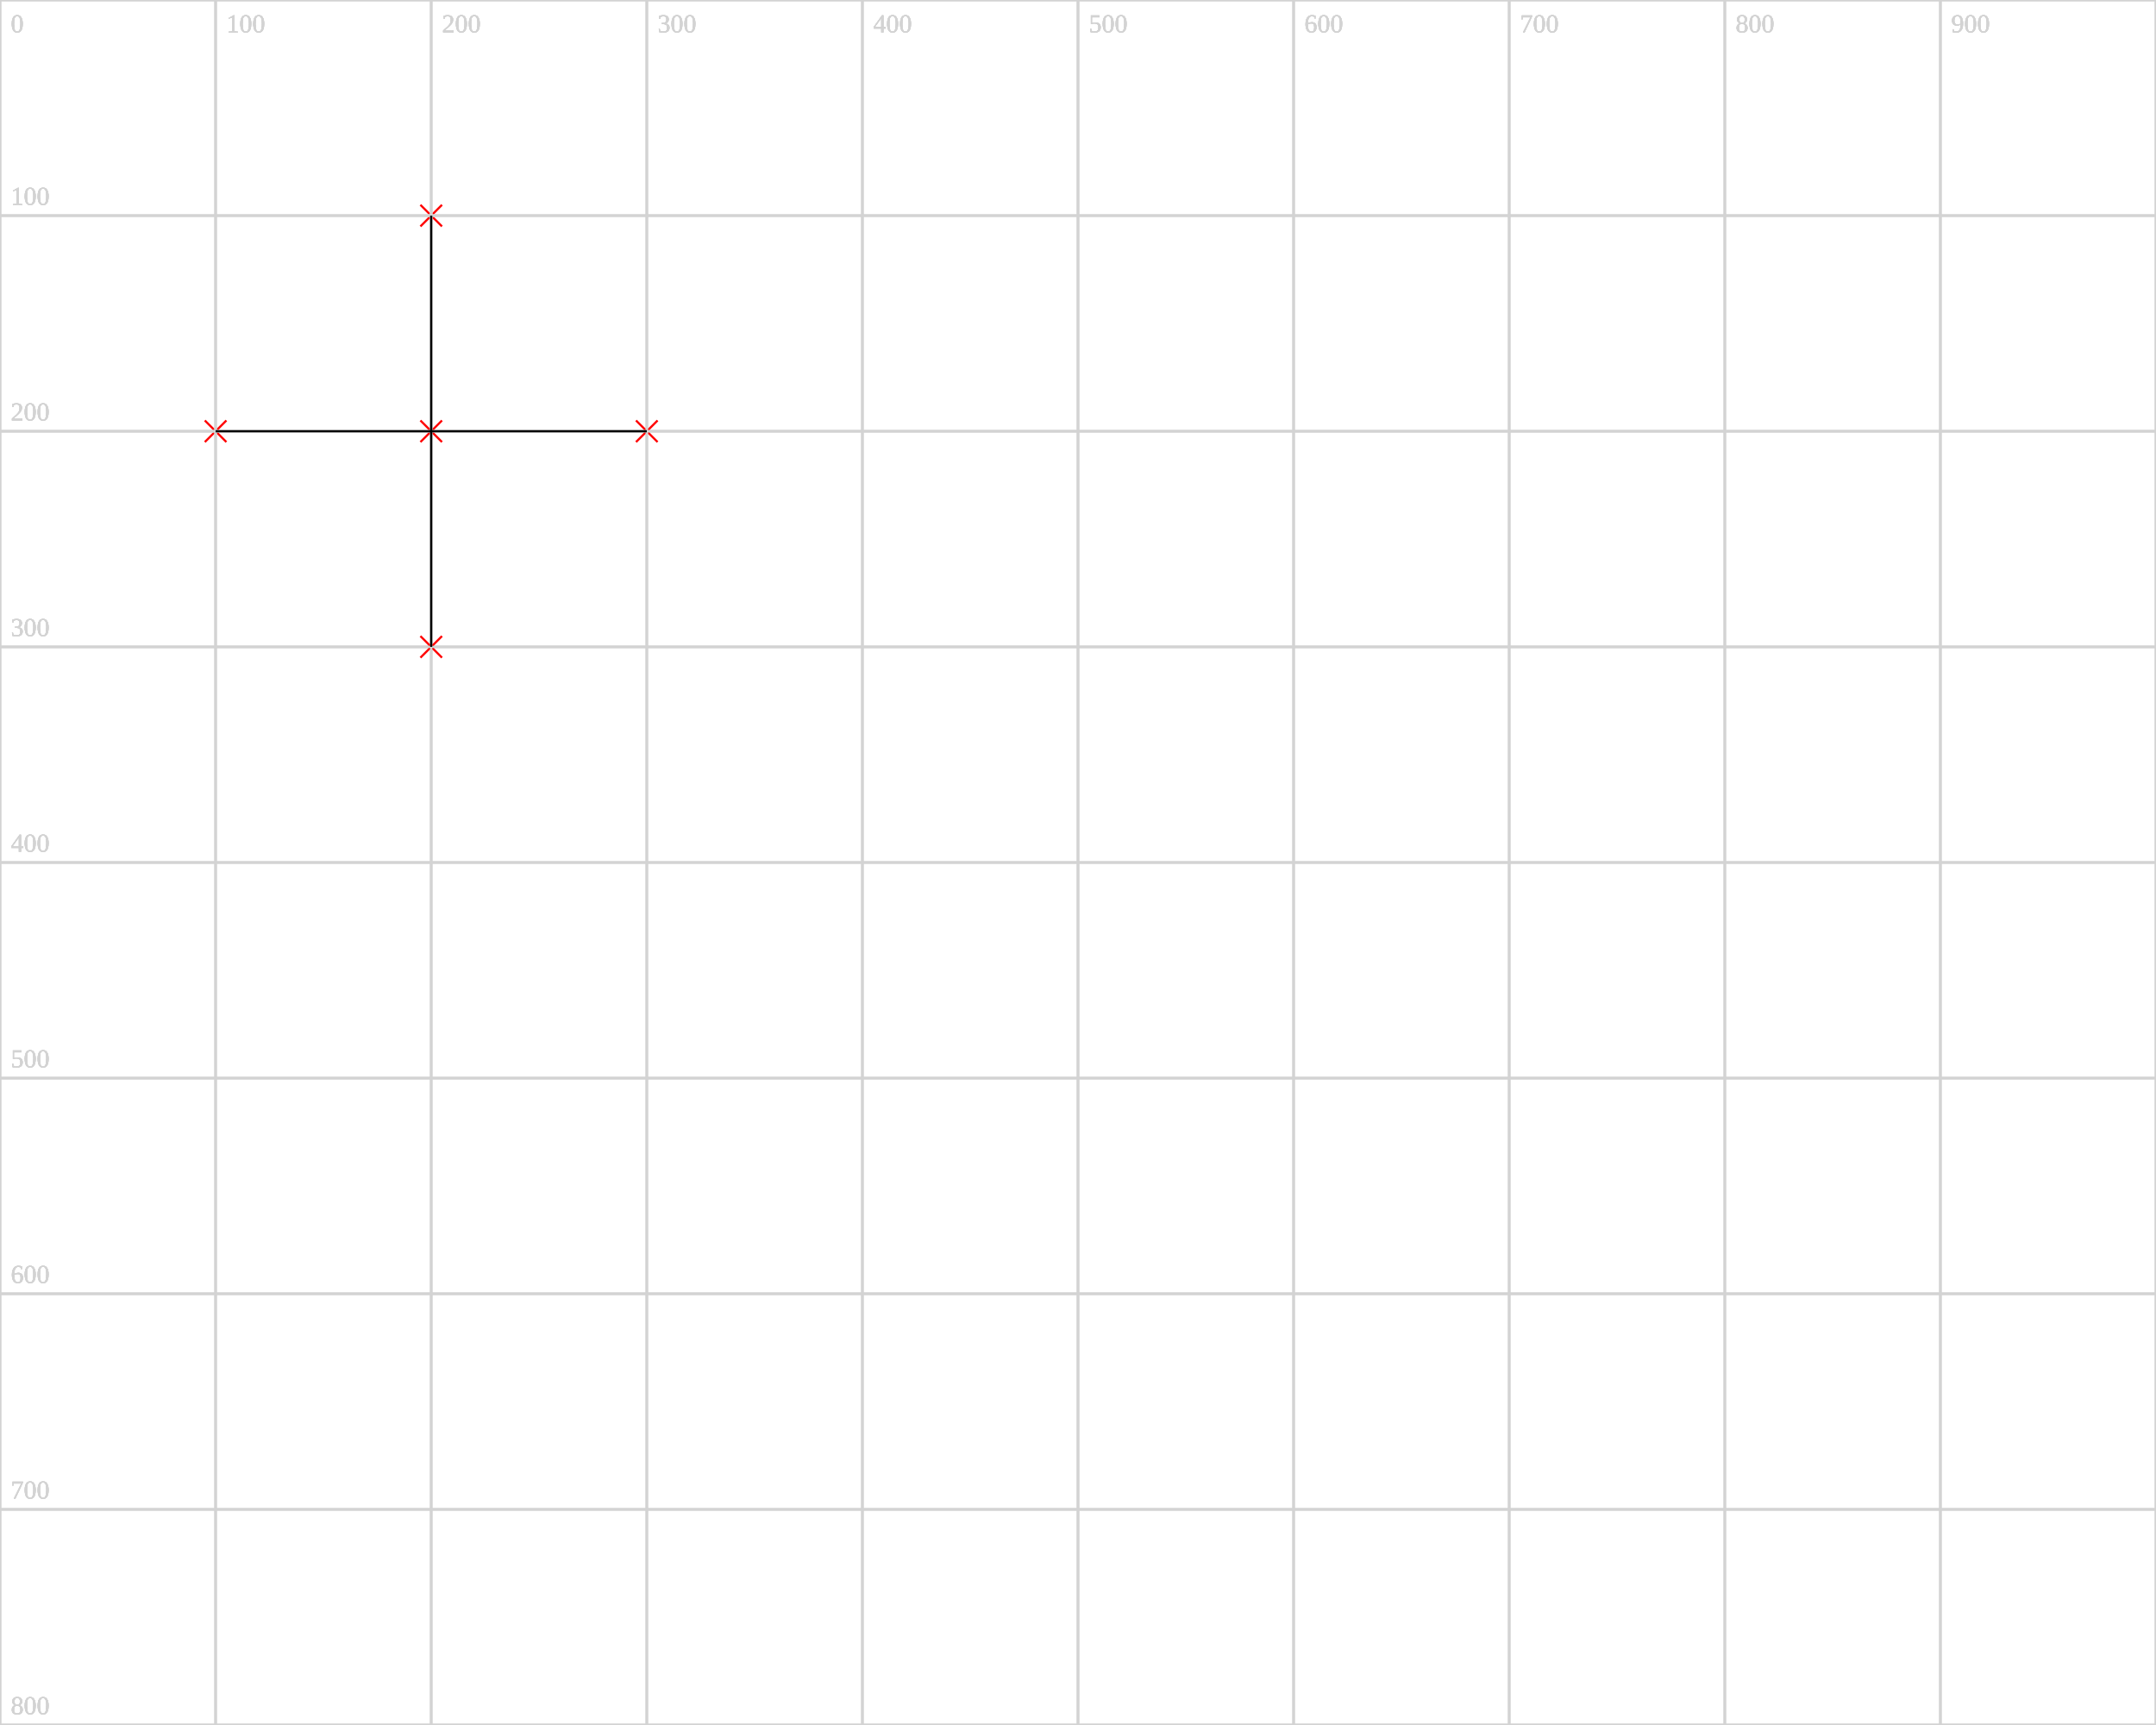
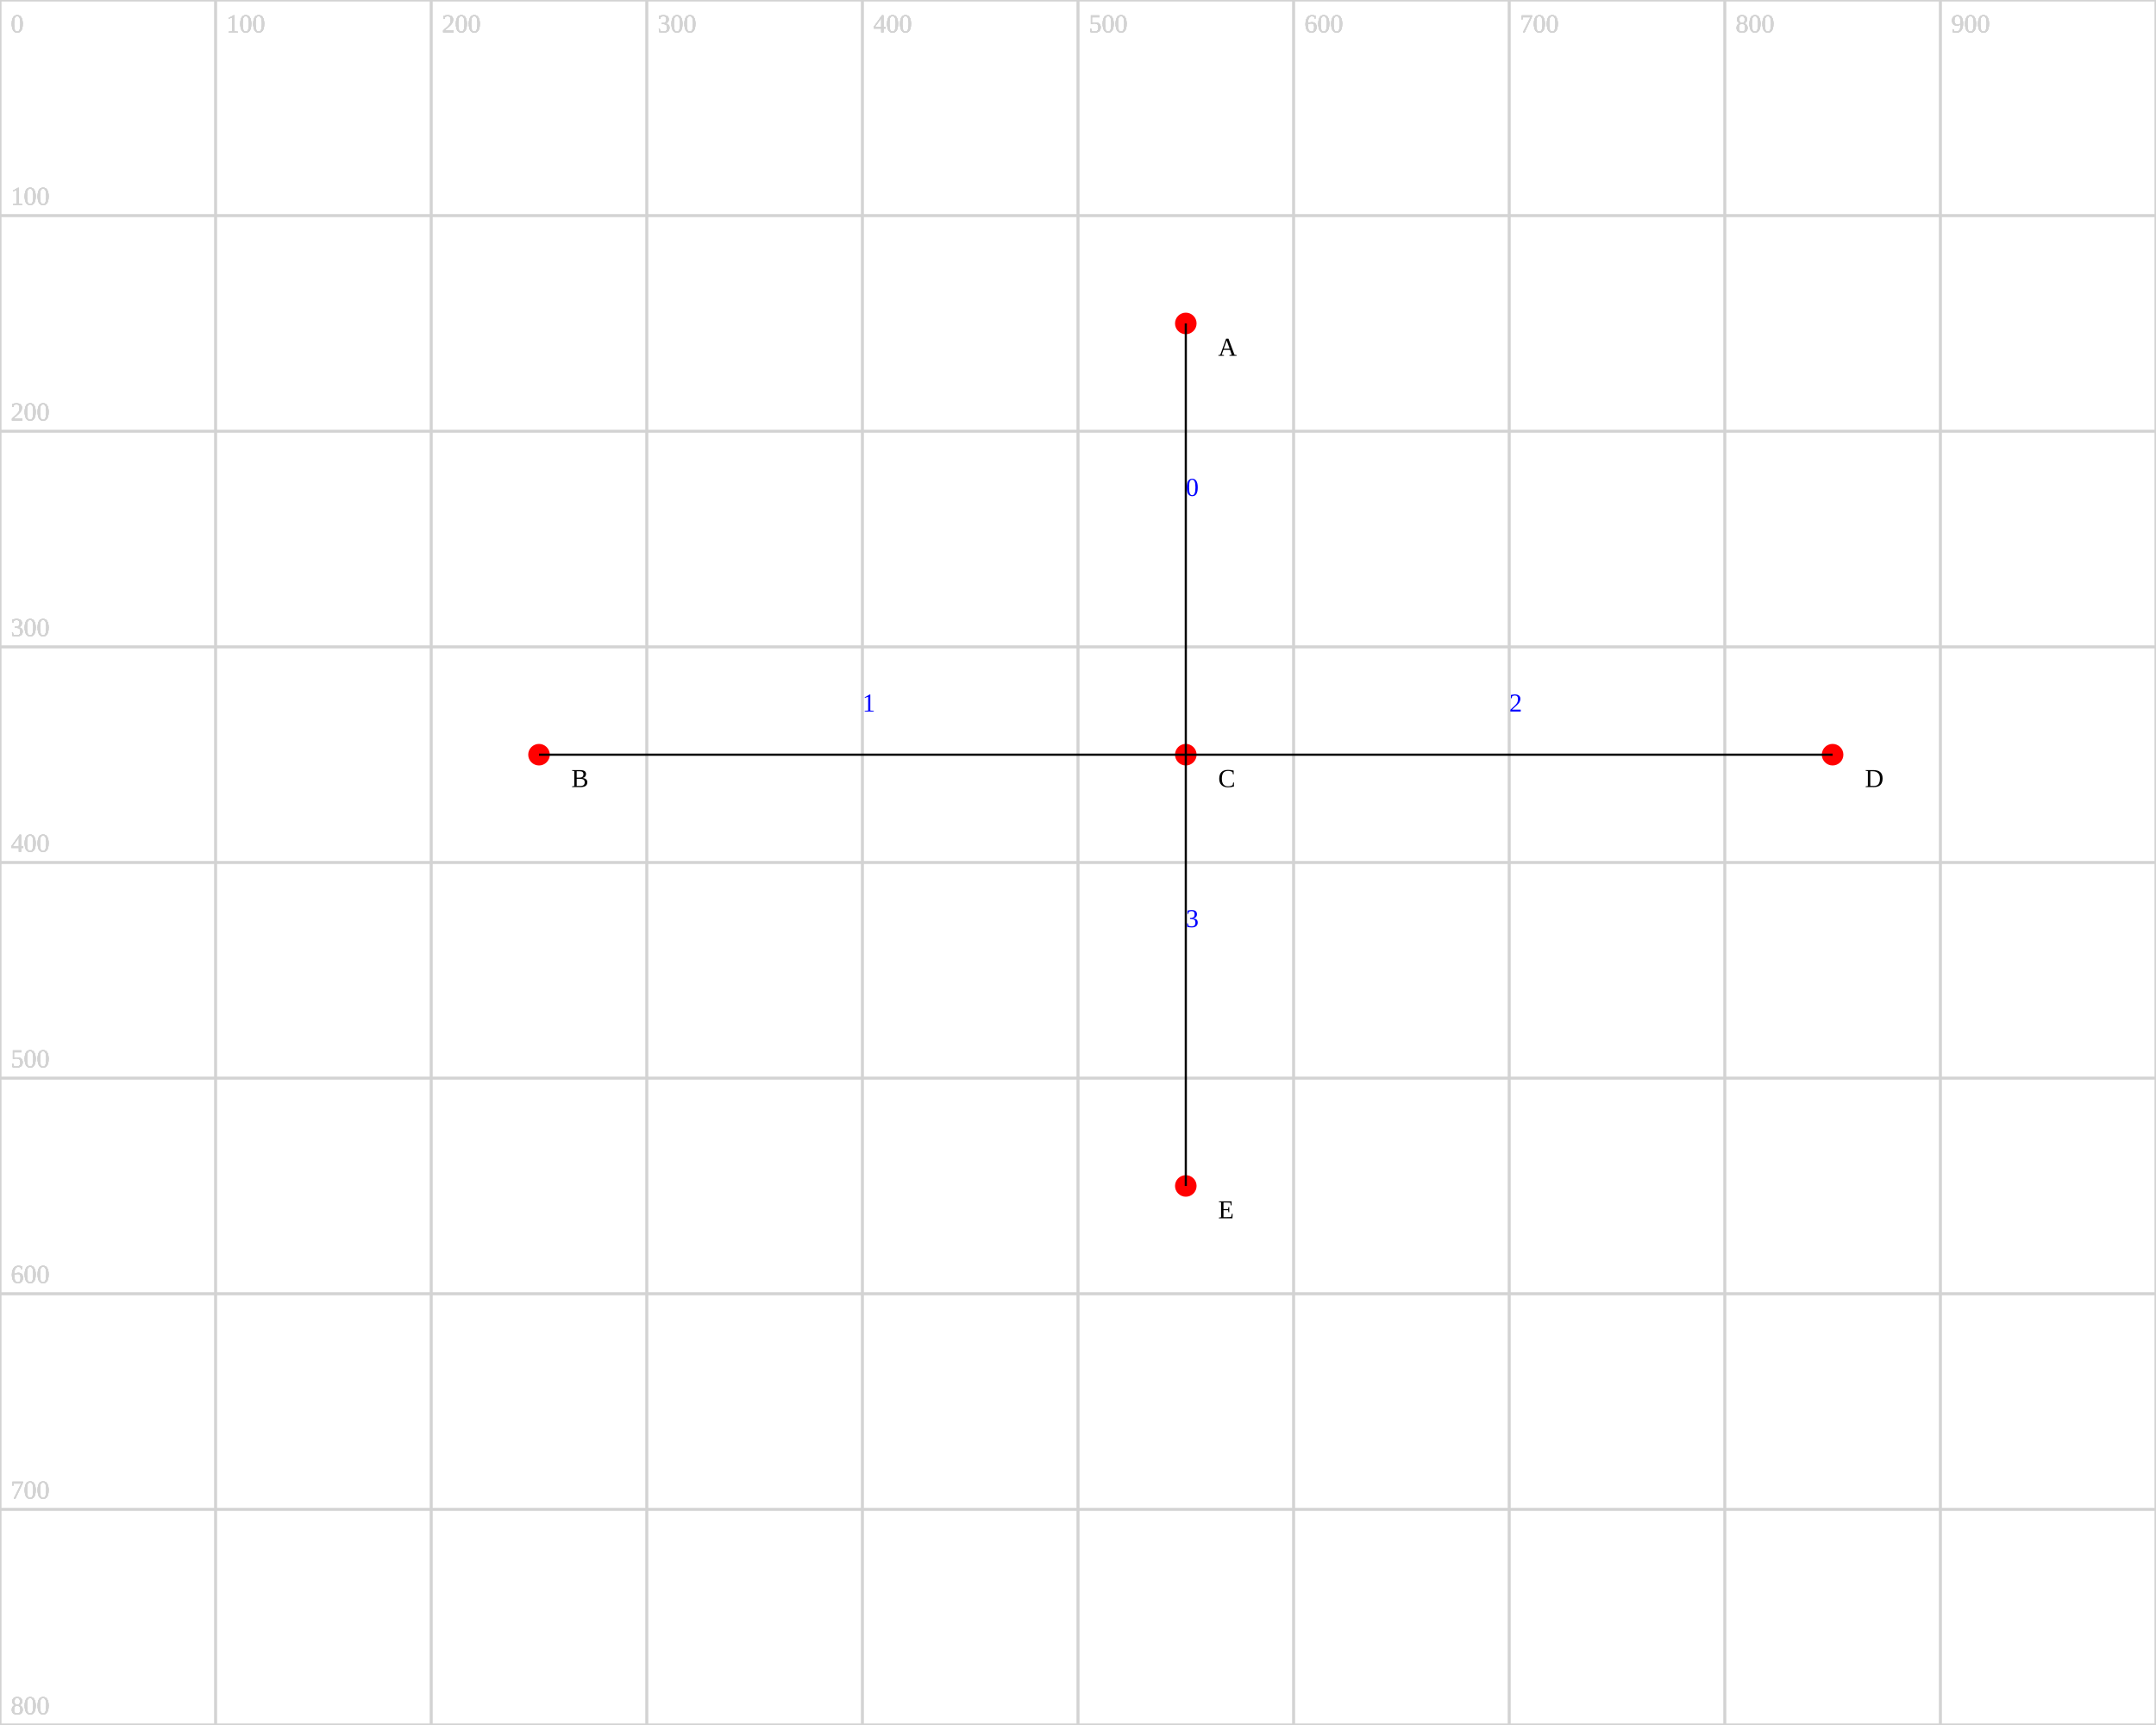
<svg xmlns="http://www.w3.org/2000/svg" version="1.1" width="1000" height="800">
-   <line x1="195" y1="95" x2="205" y2="105" stroke="red" />
-   <line x1="195" y1="105" x2="205" y2="95" stroke="red" />
-   <line x1="0" y1="0" x2="1000" y2="0" stroke="lightgrey" />
-   <text x="5" y="-5" fill="lightgrey">0</text>
-   <line x1="0" y1="100" x2="1000" y2="100" stroke="lightgrey" />
-   <text x="5" y="95" fill="lightgrey">100</text>
-   <line x1="0" y1="200" x2="1000" y2="200" stroke="lightgrey" />
-   <text x="5" y="195" fill="lightgrey">200</text>
-   <line x1="0" y1="300" x2="1000" y2="300" stroke="lightgrey" />
-   <text x="5" y="295" fill="lightgrey">300</text>
-   <line x1="0" y1="400" x2="1000" y2="400" stroke="lightgrey" />
-   <text x="5" y="395" fill="lightgrey">400</text>
-   <line x1="0" y1="500" x2="1000" y2="500" stroke="lightgrey" />
-   <text x="5" y="495" fill="lightgrey">500</text>
-   <line x1="0" y1="600" x2="1000" y2="600" stroke="lightgrey" />
-   <text x="5" y="595" fill="lightgrey">600</text>
-   <line x1="0" y1="700" x2="1000" y2="700" stroke="lightgrey" />
-   <text x="5" y="695" fill="lightgrey">700</text>
-   <line x1="0" y1="800" x2="1000" y2="800" stroke="lightgrey" />
-   <text x="5" y="795" fill="lightgrey">800</text>
-   <line x1="0" y1="0" x2="0" y2="800" stroke="lightgrey" />
-   <text x="5" y="15" fill="lightgrey">0</text>
-   <line x1="100" y1="0" x2="100" y2="800" stroke="lightgrey" />
-   <text x="105" y="15" fill="lightgrey">100</text>
-   <line x1="200" y1="0" x2="200" y2="800" stroke="lightgrey" />
-   <text x="205" y="15" fill="lightgrey">200</text>
-   <line x1="300" y1="0" x2="300" y2="800" stroke="lightgrey" />
-   <text x="305" y="15" fill="lightgrey">300</text>
-   <line x1="400" y1="0" x2="400" y2="800" stroke="lightgrey" />
-   <text x="405" y="15" fill="lightgrey">400</text>
-   <line x1="500" y1="0" x2="500" y2="800" stroke="lightgrey" />
-   <text x="505" y="15" fill="lightgrey">500</text>
-   <line x1="600" y1="0" x2="600" y2="800" stroke="lightgrey" />
-   <text x="605" y="15" fill="lightgrey">600</text>
-   <line x1="700" y1="0" x2="700" y2="800" stroke="lightgrey" />
-   <text x="705" y="15" fill="lightgrey">700</text>
-   <line x1="800" y1="0" x2="800" y2="800" stroke="lightgrey" />
-   <text x="805" y="15" fill="lightgrey">800</text>
-   <line x1="900" y1="0" x2="900" y2="800" stroke="lightgrey" />
-   <text x="905" y="15" fill="lightgrey">900</text>
-   <line x1="1000" y1="0" x2="1000" y2="800" stroke="lightgrey" />
-   <text x="1005" y="15" fill="lightgrey">1000</text>
-   <line x1="95" y1="195" x2="105" y2="205" stroke="red" />
-   <line x1="95" y1="205" x2="105" y2="195" stroke="red" />
-   <line x1="0" y1="0" x2="1000" y2="0" stroke="lightgrey" />
-   <text x="5" y="-5" fill="lightgrey">0</text>
-   <line x1="0" y1="100" x2="1000" y2="100" stroke="lightgrey" />
-   <text x="5" y="95" fill="lightgrey">100</text>
-   <line x1="0" y1="200" x2="1000" y2="200" stroke="lightgrey" />
-   <text x="5" y="195" fill="lightgrey">200</text>
-   <line x1="0" y1="300" x2="1000" y2="300" stroke="lightgrey" />
-   <text x="5" y="295" fill="lightgrey">300</text>
-   <line x1="0" y1="400" x2="1000" y2="400" stroke="lightgrey" />
-   <text x="5" y="395" fill="lightgrey">400</text>
-   <line x1="0" y1="500" x2="1000" y2="500" stroke="lightgrey" />
-   <text x="5" y="495" fill="lightgrey">500</text>
-   <line x1="0" y1="600" x2="1000" y2="600" stroke="lightgrey" />
-   <text x="5" y="595" fill="lightgrey">600</text>
-   <line x1="0" y1="700" x2="1000" y2="700" stroke="lightgrey" />
-   <text x="5" y="695" fill="lightgrey">700</text>
-   <line x1="0" y1="800" x2="1000" y2="800" stroke="lightgrey" />
-   <text x="5" y="795" fill="lightgrey">800</text>
-   <line x1="0" y1="0" x2="0" y2="800" stroke="lightgrey" />
-   <text x="5" y="15" fill="lightgrey">0</text>
-   <line x1="100" y1="0" x2="100" y2="800" stroke="lightgrey" />
-   <text x="105" y="15" fill="lightgrey">100</text>
-   <line x1="200" y1="0" x2="200" y2="800" stroke="lightgrey" />
-   <text x="205" y="15" fill="lightgrey">200</text>
-   <line x1="300" y1="0" x2="300" y2="800" stroke="lightgrey" />
-   <text x="305" y="15" fill="lightgrey">300</text>
-   <line x1="400" y1="0" x2="400" y2="800" stroke="lightgrey" />
-   <text x="405" y="15" fill="lightgrey">400</text>
-   <line x1="500" y1="0" x2="500" y2="800" stroke="lightgrey" />
-   <text x="505" y="15" fill="lightgrey">500</text>
-   <line x1="600" y1="0" x2="600" y2="800" stroke="lightgrey" />
-   <text x="605" y="15" fill="lightgrey">600</text>
-   <line x1="700" y1="0" x2="700" y2="800" stroke="lightgrey" />
-   <text x="705" y="15" fill="lightgrey">700</text>
-   <line x1="800" y1="0" x2="800" y2="800" stroke="lightgrey" />
-   <text x="805" y="15" fill="lightgrey">800</text>
-   <line x1="900" y1="0" x2="900" y2="800" stroke="lightgrey" />
-   <text x="905" y="15" fill="lightgrey">900</text>
-   <line x1="1000" y1="0" x2="1000" y2="800" stroke="lightgrey" />
-   <text x="1005" y="15" fill="lightgrey">1000</text>
-   <line x1="195" y1="195" x2="205" y2="205" stroke="red" />
-   <line x1="195" y1="205" x2="205" y2="195" stroke="red" />
-   <line x1="0" y1="0" x2="1000" y2="0" stroke="lightgrey" />
-   <text x="5" y="-5" fill="lightgrey">0</text>
-   <line x1="0" y1="100" x2="1000" y2="100" stroke="lightgrey" />
-   <text x="5" y="95" fill="lightgrey">100</text>
-   <line x1="0" y1="200" x2="1000" y2="200" stroke="lightgrey" />
-   <text x="5" y="195" fill="lightgrey">200</text>
-   <line x1="0" y1="300" x2="1000" y2="300" stroke="lightgrey" />
-   <text x="5" y="295" fill="lightgrey">300</text>
-   <line x1="0" y1="400" x2="1000" y2="400" stroke="lightgrey" />
-   <text x="5" y="395" fill="lightgrey">400</text>
-   <line x1="0" y1="500" x2="1000" y2="500" stroke="lightgrey" />
-   <text x="5" y="495" fill="lightgrey">500</text>
-   <line x1="0" y1="600" x2="1000" y2="600" stroke="lightgrey" />
-   <text x="5" y="595" fill="lightgrey">600</text>
-   <line x1="0" y1="700" x2="1000" y2="700" stroke="lightgrey" />
-   <text x="5" y="695" fill="lightgrey">700</text>
-   <line x1="0" y1="800" x2="1000" y2="800" stroke="lightgrey" />
-   <text x="5" y="795" fill="lightgrey">800</text>
-   <line x1="0" y1="0" x2="0" y2="800" stroke="lightgrey" />
-   <text x="5" y="15" fill="lightgrey">0</text>
-   <line x1="100" y1="0" x2="100" y2="800" stroke="lightgrey" />
-   <text x="105" y="15" fill="lightgrey">100</text>
-   <line x1="200" y1="0" x2="200" y2="800" stroke="lightgrey" />
-   <text x="205" y="15" fill="lightgrey">200</text>
-   <line x1="300" y1="0" x2="300" y2="800" stroke="lightgrey" />
-   <text x="305" y="15" fill="lightgrey">300</text>
-   <line x1="400" y1="0" x2="400" y2="800" stroke="lightgrey" />
-   <text x="405" y="15" fill="lightgrey">400</text>
-   <line x1="500" y1="0" x2="500" y2="800" stroke="lightgrey" />
-   <text x="505" y="15" fill="lightgrey">500</text>
-   <line x1="600" y1="0" x2="600" y2="800" stroke="lightgrey" />
-   <text x="605" y="15" fill="lightgrey">600</text>
-   <line x1="700" y1="0" x2="700" y2="800" stroke="lightgrey" />
-   <text x="705" y="15" fill="lightgrey">700</text>
-   <line x1="800" y1="0" x2="800" y2="800" stroke="lightgrey" />
-   <text x="805" y="15" fill="lightgrey">800</text>
-   <line x1="900" y1="0" x2="900" y2="800" stroke="lightgrey" />
-   <text x="905" y="15" fill="lightgrey">900</text>
-   <line x1="1000" y1="0" x2="1000" y2="800" stroke="lightgrey" />
-   <text x="1005" y="15" fill="lightgrey">1000</text>
-   <line x1="295" y1="195" x2="305" y2="205" stroke="red" />
-   <line x1="295" y1="205" x2="305" y2="195" stroke="red" />
-   <line x1="0" y1="0" x2="1000" y2="0" stroke="lightgrey" />
-   <text x="5" y="-5" fill="lightgrey">0</text>
-   <line x1="0" y1="100" x2="1000" y2="100" stroke="lightgrey" />
-   <text x="5" y="95" fill="lightgrey">100</text>
-   <line x1="0" y1="200" x2="1000" y2="200" stroke="lightgrey" />
-   <text x="5" y="195" fill="lightgrey">200</text>
-   <line x1="0" y1="300" x2="1000" y2="300" stroke="lightgrey" />
-   <text x="5" y="295" fill="lightgrey">300</text>
-   <line x1="0" y1="400" x2="1000" y2="400" stroke="lightgrey" />
-   <text x="5" y="395" fill="lightgrey">400</text>
-   <line x1="0" y1="500" x2="1000" y2="500" stroke="lightgrey" />
-   <text x="5" y="495" fill="lightgrey">500</text>
-   <line x1="0" y1="600" x2="1000" y2="600" stroke="lightgrey" />
-   <text x="5" y="595" fill="lightgrey">600</text>
-   <line x1="0" y1="700" x2="1000" y2="700" stroke="lightgrey" />
-   <text x="5" y="695" fill="lightgrey">700</text>
-   <line x1="0" y1="800" x2="1000" y2="800" stroke="lightgrey" />
-   <text x="5" y="795" fill="lightgrey">800</text>
-   <line x1="0" y1="0" x2="0" y2="800" stroke="lightgrey" />
-   <text x="5" y="15" fill="lightgrey">0</text>
-   <line x1="100" y1="0" x2="100" y2="800" stroke="lightgrey" />
-   <text x="105" y="15" fill="lightgrey">100</text>
-   <line x1="200" y1="0" x2="200" y2="800" stroke="lightgrey" />
-   <text x="205" y="15" fill="lightgrey">200</text>
-   <line x1="300" y1="0" x2="300" y2="800" stroke="lightgrey" />
-   <text x="305" y="15" fill="lightgrey">300</text>
-   <line x1="400" y1="0" x2="400" y2="800" stroke="lightgrey" />
-   <text x="405" y="15" fill="lightgrey">400</text>
-   <line x1="500" y1="0" x2="500" y2="800" stroke="lightgrey" />
-   <text x="505" y="15" fill="lightgrey">500</text>
-   <line x1="600" y1="0" x2="600" y2="800" stroke="lightgrey" />
-   <text x="605" y="15" fill="lightgrey">600</text>
-   <line x1="700" y1="0" x2="700" y2="800" stroke="lightgrey" />
-   <text x="705" y="15" fill="lightgrey">700</text>
-   <line x1="800" y1="0" x2="800" y2="800" stroke="lightgrey" />
-   <text x="805" y="15" fill="lightgrey">800</text>
-   <line x1="900" y1="0" x2="900" y2="800" stroke="lightgrey" />
-   <text x="905" y="15" fill="lightgrey">900</text>
-   <line x1="1000" y1="0" x2="1000" y2="800" stroke="lightgrey" />
-   <text x="1005" y="15" fill="lightgrey">1000</text>
-   <line x1="195" y1="295" x2="205" y2="305" stroke="red" />
-   <line x1="195" y1="305" x2="205" y2="295" stroke="red" />
-   <line x1="0" y1="0" x2="1000" y2="0" stroke="lightgrey" />
-   <text x="5" y="-5" fill="lightgrey">0</text>
-   <line x1="0" y1="100" x2="1000" y2="100" stroke="lightgrey" />
-   <text x="5" y="95" fill="lightgrey">100</text>
-   <line x1="0" y1="200" x2="1000" y2="200" stroke="lightgrey" />
-   <text x="5" y="195" fill="lightgrey">200</text>
-   <line x1="0" y1="300" x2="1000" y2="300" stroke="lightgrey" />
-   <text x="5" y="295" fill="lightgrey">300</text>
-   <line x1="0" y1="400" x2="1000" y2="400" stroke="lightgrey" />
-   <text x="5" y="395" fill="lightgrey">400</text>
-   <line x1="0" y1="500" x2="1000" y2="500" stroke="lightgrey" />
-   <text x="5" y="495" fill="lightgrey">500</text>
-   <line x1="0" y1="600" x2="1000" y2="600" stroke="lightgrey" />
-   <text x="5" y="595" fill="lightgrey">600</text>
-   <line x1="0" y1="700" x2="1000" y2="700" stroke="lightgrey" />
-   <text x="5" y="695" fill="lightgrey">700</text>
-   <line x1="0" y1="800" x2="1000" y2="800" stroke="lightgrey" />
-   <text x="5" y="795" fill="lightgrey">800</text>
-   <line x1="0" y1="0" x2="0" y2="800" stroke="lightgrey" />
-   <text x="5" y="15" fill="lightgrey">0</text>
-   <line x1="100" y1="0" x2="100" y2="800" stroke="lightgrey" />
-   <text x="105" y="15" fill="lightgrey">100</text>
-   <line x1="200" y1="0" x2="200" y2="800" stroke="lightgrey" />
-   <text x="205" y="15" fill="lightgrey">200</text>
-   <line x1="300" y1="0" x2="300" y2="800" stroke="lightgrey" />
-   <text x="305" y="15" fill="lightgrey">300</text>
-   <line x1="400" y1="0" x2="400" y2="800" stroke="lightgrey" />
-   <text x="405" y="15" fill="lightgrey">400</text>
-   <line x1="500" y1="0" x2="500" y2="800" stroke="lightgrey" />
-   <text x="505" y="15" fill="lightgrey">500</text>
-   <line x1="600" y1="0" x2="600" y2="800" stroke="lightgrey" />
-   <text x="605" y="15" fill="lightgrey">600</text>
-   <line x1="700" y1="0" x2="700" y2="800" stroke="lightgrey" />
-   <text x="705" y="15" fill="lightgrey">700</text>
-   <line x1="800" y1="0" x2="800" y2="800" stroke="lightgrey" />
-   <text x="805" y="15" fill="lightgrey">800</text>
-   <line x1="900" y1="0" x2="900" y2="800" stroke="lightgrey" />
-   <text x="905" y="15" fill="lightgrey">900</text>
-   <line x1="1000" y1="0" x2="1000" y2="800" stroke="lightgrey" />
-   <text x="1005" y="15" fill="lightgrey">1000</text>
-   <line x1="200" y1="100" x2="200" y2="200" stroke="black" />
-   <line x1="100" y1="200" x2="200" y2="200" stroke="black" />
-   <line x1="200" y1="200" x2="300" y2="200" stroke="black" />
-   <line x1="200" y1="200" x2="200" y2="300" stroke="black" />
+   <circle cx="550" cy="150" r="5" fill="red" />
+   <text x="565" y="165" fill="black">A</text>
+   <line x1="0" y1="0" x2="1000" y2="0" stroke="lightgrey" />
+   <text x="5" y="-5" fill="lightgrey">0</text>
+   <line x1="0" y1="100" x2="1000" y2="100" stroke="lightgrey" />
+   <text x="5" y="95" fill="lightgrey">100</text>
+   <line x1="0" y1="200" x2="1000" y2="200" stroke="lightgrey" />
+   <text x="5" y="195" fill="lightgrey">200</text>
+   <line x1="0" y1="300" x2="1000" y2="300" stroke="lightgrey" />
+   <text x="5" y="295" fill="lightgrey">300</text>
+   <line x1="0" y1="400" x2="1000" y2="400" stroke="lightgrey" />
+   <text x="5" y="395" fill="lightgrey">400</text>
+   <line x1="0" y1="500" x2="1000" y2="500" stroke="lightgrey" />
+   <text x="5" y="495" fill="lightgrey">500</text>
+   <line x1="0" y1="600" x2="1000" y2="600" stroke="lightgrey" />
+   <text x="5" y="595" fill="lightgrey">600</text>
+   <line x1="0" y1="700" x2="1000" y2="700" stroke="lightgrey" />
+   <text x="5" y="695" fill="lightgrey">700</text>
+   <line x1="0" y1="800" x2="1000" y2="800" stroke="lightgrey" />
+   <text x="5" y="795" fill="lightgrey">800</text>
+   <line x1="0" y1="0" x2="0" y2="800" stroke="lightgrey" />
+   <text x="5" y="15" fill="lightgrey">0</text>
+   <line x1="100" y1="0" x2="100" y2="800" stroke="lightgrey" />
+   <text x="105" y="15" fill="lightgrey">100</text>
+   <line x1="200" y1="0" x2="200" y2="800" stroke="lightgrey" />
+   <text x="205" y="15" fill="lightgrey">200</text>
+   <line x1="300" y1="0" x2="300" y2="800" stroke="lightgrey" />
+   <text x="305" y="15" fill="lightgrey">300</text>
+   <line x1="400" y1="0" x2="400" y2="800" stroke="lightgrey" />
+   <text x="405" y="15" fill="lightgrey">400</text>
+   <line x1="500" y1="0" x2="500" y2="800" stroke="lightgrey" />
+   <text x="505" y="15" fill="lightgrey">500</text>
+   <line x1="600" y1="0" x2="600" y2="800" stroke="lightgrey" />
+   <text x="605" y="15" fill="lightgrey">600</text>
+   <line x1="700" y1="0" x2="700" y2="800" stroke="lightgrey" />
+   <text x="705" y="15" fill="lightgrey">700</text>
+   <line x1="800" y1="0" x2="800" y2="800" stroke="lightgrey" />
+   <text x="805" y="15" fill="lightgrey">800</text>
+   <line x1="900" y1="0" x2="900" y2="800" stroke="lightgrey" />
+   <text x="905" y="15" fill="lightgrey">900</text>
+   <line x1="1000" y1="0" x2="1000" y2="800" stroke="lightgrey" />
+   <text x="1005" y="15" fill="lightgrey">1000</text>
+   <circle cx="250" cy="350" r="5" fill="red" />
+   <text x="265" y="365" fill="black">B</text>
+   <line x1="0" y1="0" x2="1000" y2="0" stroke="lightgrey" />
+   <text x="5" y="-5" fill="lightgrey">0</text>
+   <line x1="0" y1="100" x2="1000" y2="100" stroke="lightgrey" />
+   <text x="5" y="95" fill="lightgrey">100</text>
+   <line x1="0" y1="200" x2="1000" y2="200" stroke="lightgrey" />
+   <text x="5" y="195" fill="lightgrey">200</text>
+   <line x1="0" y1="300" x2="1000" y2="300" stroke="lightgrey" />
+   <text x="5" y="295" fill="lightgrey">300</text>
+   <line x1="0" y1="400" x2="1000" y2="400" stroke="lightgrey" />
+   <text x="5" y="395" fill="lightgrey">400</text>
+   <line x1="0" y1="500" x2="1000" y2="500" stroke="lightgrey" />
+   <text x="5" y="495" fill="lightgrey">500</text>
+   <line x1="0" y1="600" x2="1000" y2="600" stroke="lightgrey" />
+   <text x="5" y="595" fill="lightgrey">600</text>
+   <line x1="0" y1="700" x2="1000" y2="700" stroke="lightgrey" />
+   <text x="5" y="695" fill="lightgrey">700</text>
+   <line x1="0" y1="800" x2="1000" y2="800" stroke="lightgrey" />
+   <text x="5" y="795" fill="lightgrey">800</text>
+   <line x1="0" y1="0" x2="0" y2="800" stroke="lightgrey" />
+   <text x="5" y="15" fill="lightgrey">0</text>
+   <line x1="100" y1="0" x2="100" y2="800" stroke="lightgrey" />
+   <text x="105" y="15" fill="lightgrey">100</text>
+   <line x1="200" y1="0" x2="200" y2="800" stroke="lightgrey" />
+   <text x="205" y="15" fill="lightgrey">200</text>
+   <line x1="300" y1="0" x2="300" y2="800" stroke="lightgrey" />
+   <text x="305" y="15" fill="lightgrey">300</text>
+   <line x1="400" y1="0" x2="400" y2="800" stroke="lightgrey" />
+   <text x="405" y="15" fill="lightgrey">400</text>
+   <line x1="500" y1="0" x2="500" y2="800" stroke="lightgrey" />
+   <text x="505" y="15" fill="lightgrey">500</text>
+   <line x1="600" y1="0" x2="600" y2="800" stroke="lightgrey" />
+   <text x="605" y="15" fill="lightgrey">600</text>
+   <line x1="700" y1="0" x2="700" y2="800" stroke="lightgrey" />
+   <text x="705" y="15" fill="lightgrey">700</text>
+   <line x1="800" y1="0" x2="800" y2="800" stroke="lightgrey" />
+   <text x="805" y="15" fill="lightgrey">800</text>
+   <line x1="900" y1="0" x2="900" y2="800" stroke="lightgrey" />
+   <text x="905" y="15" fill="lightgrey">900</text>
+   <line x1="1000" y1="0" x2="1000" y2="800" stroke="lightgrey" />
+   <text x="1005" y="15" fill="lightgrey">1000</text>
+   <circle cx="550" cy="350" r="5" fill="red" />
+   <text x="565" y="365" fill="black">C</text>
+   <line x1="0" y1="0" x2="1000" y2="0" stroke="lightgrey" />
+   <text x="5" y="-5" fill="lightgrey">0</text>
+   <line x1="0" y1="100" x2="1000" y2="100" stroke="lightgrey" />
+   <text x="5" y="95" fill="lightgrey">100</text>
+   <line x1="0" y1="200" x2="1000" y2="200" stroke="lightgrey" />
+   <text x="5" y="195" fill="lightgrey">200</text>
+   <line x1="0" y1="300" x2="1000" y2="300" stroke="lightgrey" />
+   <text x="5" y="295" fill="lightgrey">300</text>
+   <line x1="0" y1="400" x2="1000" y2="400" stroke="lightgrey" />
+   <text x="5" y="395" fill="lightgrey">400</text>
+   <line x1="0" y1="500" x2="1000" y2="500" stroke="lightgrey" />
+   <text x="5" y="495" fill="lightgrey">500</text>
+   <line x1="0" y1="600" x2="1000" y2="600" stroke="lightgrey" />
+   <text x="5" y="595" fill="lightgrey">600</text>
+   <line x1="0" y1="700" x2="1000" y2="700" stroke="lightgrey" />
+   <text x="5" y="695" fill="lightgrey">700</text>
+   <line x1="0" y1="800" x2="1000" y2="800" stroke="lightgrey" />
+   <text x="5" y="795" fill="lightgrey">800</text>
+   <line x1="0" y1="0" x2="0" y2="800" stroke="lightgrey" />
+   <text x="5" y="15" fill="lightgrey">0</text>
+   <line x1="100" y1="0" x2="100" y2="800" stroke="lightgrey" />
+   <text x="105" y="15" fill="lightgrey">100</text>
+   <line x1="200" y1="0" x2="200" y2="800" stroke="lightgrey" />
+   <text x="205" y="15" fill="lightgrey">200</text>
+   <line x1="300" y1="0" x2="300" y2="800" stroke="lightgrey" />
+   <text x="305" y="15" fill="lightgrey">300</text>
+   <line x1="400" y1="0" x2="400" y2="800" stroke="lightgrey" />
+   <text x="405" y="15" fill="lightgrey">400</text>
+   <line x1="500" y1="0" x2="500" y2="800" stroke="lightgrey" />
+   <text x="505" y="15" fill="lightgrey">500</text>
+   <line x1="600" y1="0" x2="600" y2="800" stroke="lightgrey" />
+   <text x="605" y="15" fill="lightgrey">600</text>
+   <line x1="700" y1="0" x2="700" y2="800" stroke="lightgrey" />
+   <text x="705" y="15" fill="lightgrey">700</text>
+   <line x1="800" y1="0" x2="800" y2="800" stroke="lightgrey" />
+   <text x="805" y="15" fill="lightgrey">800</text>
+   <line x1="900" y1="0" x2="900" y2="800" stroke="lightgrey" />
+   <text x="905" y="15" fill="lightgrey">900</text>
+   <line x1="1000" y1="0" x2="1000" y2="800" stroke="lightgrey" />
+   <text x="1005" y="15" fill="lightgrey">1000</text>
+   <circle cx="850" cy="350" r="5" fill="red" />
+   <text x="865" y="365" fill="black">D</text>
+   <line x1="0" y1="0" x2="1000" y2="0" stroke="lightgrey" />
+   <text x="5" y="-5" fill="lightgrey">0</text>
+   <line x1="0" y1="100" x2="1000" y2="100" stroke="lightgrey" />
+   <text x="5" y="95" fill="lightgrey">100</text>
+   <line x1="0" y1="200" x2="1000" y2="200" stroke="lightgrey" />
+   <text x="5" y="195" fill="lightgrey">200</text>
+   <line x1="0" y1="300" x2="1000" y2="300" stroke="lightgrey" />
+   <text x="5" y="295" fill="lightgrey">300</text>
+   <line x1="0" y1="400" x2="1000" y2="400" stroke="lightgrey" />
+   <text x="5" y="395" fill="lightgrey">400</text>
+   <line x1="0" y1="500" x2="1000" y2="500" stroke="lightgrey" />
+   <text x="5" y="495" fill="lightgrey">500</text>
+   <line x1="0" y1="600" x2="1000" y2="600" stroke="lightgrey" />
+   <text x="5" y="595" fill="lightgrey">600</text>
+   <line x1="0" y1="700" x2="1000" y2="700" stroke="lightgrey" />
+   <text x="5" y="695" fill="lightgrey">700</text>
+   <line x1="0" y1="800" x2="1000" y2="800" stroke="lightgrey" />
+   <text x="5" y="795" fill="lightgrey">800</text>
+   <line x1="0" y1="0" x2="0" y2="800" stroke="lightgrey" />
+   <text x="5" y="15" fill="lightgrey">0</text>
+   <line x1="100" y1="0" x2="100" y2="800" stroke="lightgrey" />
+   <text x="105" y="15" fill="lightgrey">100</text>
+   <line x1="200" y1="0" x2="200" y2="800" stroke="lightgrey" />
+   <text x="205" y="15" fill="lightgrey">200</text>
+   <line x1="300" y1="0" x2="300" y2="800" stroke="lightgrey" />
+   <text x="305" y="15" fill="lightgrey">300</text>
+   <line x1="400" y1="0" x2="400" y2="800" stroke="lightgrey" />
+   <text x="405" y="15" fill="lightgrey">400</text>
+   <line x1="500" y1="0" x2="500" y2="800" stroke="lightgrey" />
+   <text x="505" y="15" fill="lightgrey">500</text>
+   <line x1="600" y1="0" x2="600" y2="800" stroke="lightgrey" />
+   <text x="605" y="15" fill="lightgrey">600</text>
+   <line x1="700" y1="0" x2="700" y2="800" stroke="lightgrey" />
+   <text x="705" y="15" fill="lightgrey">700</text>
+   <line x1="800" y1="0" x2="800" y2="800" stroke="lightgrey" />
+   <text x="805" y="15" fill="lightgrey">800</text>
+   <line x1="900" y1="0" x2="900" y2="800" stroke="lightgrey" />
+   <text x="905" y="15" fill="lightgrey">900</text>
+   <line x1="1000" y1="0" x2="1000" y2="800" stroke="lightgrey" />
+   <text x="1005" y="15" fill="lightgrey">1000</text>
+   <circle cx="550" cy="550" r="5" fill="red" />
+   <text x="565" y="565" fill="black">E</text>
+   <line x1="0" y1="0" x2="1000" y2="0" stroke="lightgrey" />
+   <text x="5" y="-5" fill="lightgrey">0</text>
+   <line x1="0" y1="100" x2="1000" y2="100" stroke="lightgrey" />
+   <text x="5" y="95" fill="lightgrey">100</text>
+   <line x1="0" y1="200" x2="1000" y2="200" stroke="lightgrey" />
+   <text x="5" y="195" fill="lightgrey">200</text>
+   <line x1="0" y1="300" x2="1000" y2="300" stroke="lightgrey" />
+   <text x="5" y="295" fill="lightgrey">300</text>
+   <line x1="0" y1="400" x2="1000" y2="400" stroke="lightgrey" />
+   <text x="5" y="395" fill="lightgrey">400</text>
+   <line x1="0" y1="500" x2="1000" y2="500" stroke="lightgrey" />
+   <text x="5" y="495" fill="lightgrey">500</text>
+   <line x1="0" y1="600" x2="1000" y2="600" stroke="lightgrey" />
+   <text x="5" y="595" fill="lightgrey">600</text>
+   <line x1="0" y1="700" x2="1000" y2="700" stroke="lightgrey" />
+   <text x="5" y="695" fill="lightgrey">700</text>
+   <line x1="0" y1="800" x2="1000" y2="800" stroke="lightgrey" />
+   <text x="5" y="795" fill="lightgrey">800</text>
+   <line x1="0" y1="0" x2="0" y2="800" stroke="lightgrey" />
+   <text x="5" y="15" fill="lightgrey">0</text>
+   <line x1="100" y1="0" x2="100" y2="800" stroke="lightgrey" />
+   <text x="105" y="15" fill="lightgrey">100</text>
+   <line x1="200" y1="0" x2="200" y2="800" stroke="lightgrey" />
+   <text x="205" y="15" fill="lightgrey">200</text>
+   <line x1="300" y1="0" x2="300" y2="800" stroke="lightgrey" />
+   <text x="305" y="15" fill="lightgrey">300</text>
+   <line x1="400" y1="0" x2="400" y2="800" stroke="lightgrey" />
+   <text x="405" y="15" fill="lightgrey">400</text>
+   <line x1="500" y1="0" x2="500" y2="800" stroke="lightgrey" />
+   <text x="505" y="15" fill="lightgrey">500</text>
+   <line x1="600" y1="0" x2="600" y2="800" stroke="lightgrey" />
+   <text x="605" y="15" fill="lightgrey">600</text>
+   <line x1="700" y1="0" x2="700" y2="800" stroke="lightgrey" />
+   <text x="705" y="15" fill="lightgrey">700</text>
+   <line x1="800" y1="0" x2="800" y2="800" stroke="lightgrey" />
+   <text x="805" y="15" fill="lightgrey">800</text>
+   <line x1="900" y1="0" x2="900" y2="800" stroke="lightgrey" />
+   <text x="905" y="15" fill="lightgrey">900</text>
+   <line x1="1000" y1="0" x2="1000" y2="800" stroke="lightgrey" />
+   <text x="1005" y="15" fill="lightgrey">1000</text>
+   <line x1="550" y1="150" x2="550" y2="350" stroke="black" />
+   <text x="550" y="230" fill="blue">0</text>
+   <line x1="250" y1="350" x2="550" y2="350" stroke="black" />
+   <text x="400" y="330" fill="blue">1</text>
+   <line x1="550" y1="350" x2="850" y2="350" stroke="black" />
+   <text x="700" y="330" fill="blue">2</text>
+   <line x1="550" y1="350" x2="550" y2="550" stroke="black" />
+   <text x="550" y="430" fill="blue">3</text>
  <defs>
    <radialGradient id="redball" cx="30%" cy="30%" r="100%" fx="30%" fy="30%">
      <stop offset="0%" style="stop-color:rgb(255,250,250)" />
      <stop offset="3%" style="stop-color:rgb(255,250,250)" />
      <stop offset="7%" style="stop-color:rgb(255,160,160)" />
      <stop offset="70%" style="stop-color:rgb(255,0,0)" />
      <stop offset="100%" style="stop-color:rgb(255,0,0)" />
    </radialGradient>
    <radialGradient id="greenball" cx="30%" cy="30%" r="100%" fx="30%" fy="30%">
      <stop offset="0%" style="stop-color:rgb(250,255,250)" />
      <stop offset="3%" style="stop-color:rgb(250,255,250)" />
      <stop offset="7%" style="stop-color:rgb(160,255,160)" />
      <stop offset="70%" style="stop-color:rgb(0,255,0)" />
      <stop offset="100%" style="stop-color:rgb(0,255,0)" />
    </radialGradient>
    <radialGradient id="blueball" cx="30%" cy="30%" r="100%" fx="30%" fy="30%">
      <stop offset="0%" style="stop-color:rgb(250,250,255)" />
      <stop offset="3%" style="stop-color:rgb(250,250,255)" />
      <stop offset="7%" style="stop-color:rgb(160,160,255)" />
      <stop offset="70%" style="stop-color:rgb(0,0,255)" />
      <stop offset="100%" style="stop-color:rgb(0,255,0)" />
    </radialGradient>
    <radialGradient id="yellowball" cx="30%" cy="30%" r="100%" fx="30%" fy="30%">
      <stop offset="0%" style="stop-color:rgb(255,255,250)" />
      <stop offset="3%" style="stop-color:rgb(255,255,250)" />
      <stop offset="7%" style="stop-color:rgb(255,255,160)" />
      <stop offset="70%" style="stop-color:rgb(255,255,0)" />
      <stop offset="100%" style="stop-color:rgb(255,255,0)" />
    </radialGradient>
    <radialGradient id="greyball" cx="30%" cy="30%" r="100%" fx="30%" fy="30%">
      <stop offset="0%" style="stop-color:rgb(250,250,250)" />
      <stop offset="3%" style="stop-color:rgb(250,250,250)" />
      <stop offset="7%" style="stop-color:rgb(160,160,160)" />
      <stop offset="70%" style="stop-color:rgb(100,100,100)" />
      <stop offset="100%" style="stop-color:rgb(100,100,100)" />
    </radialGradient>
  </defs>
</svg>
